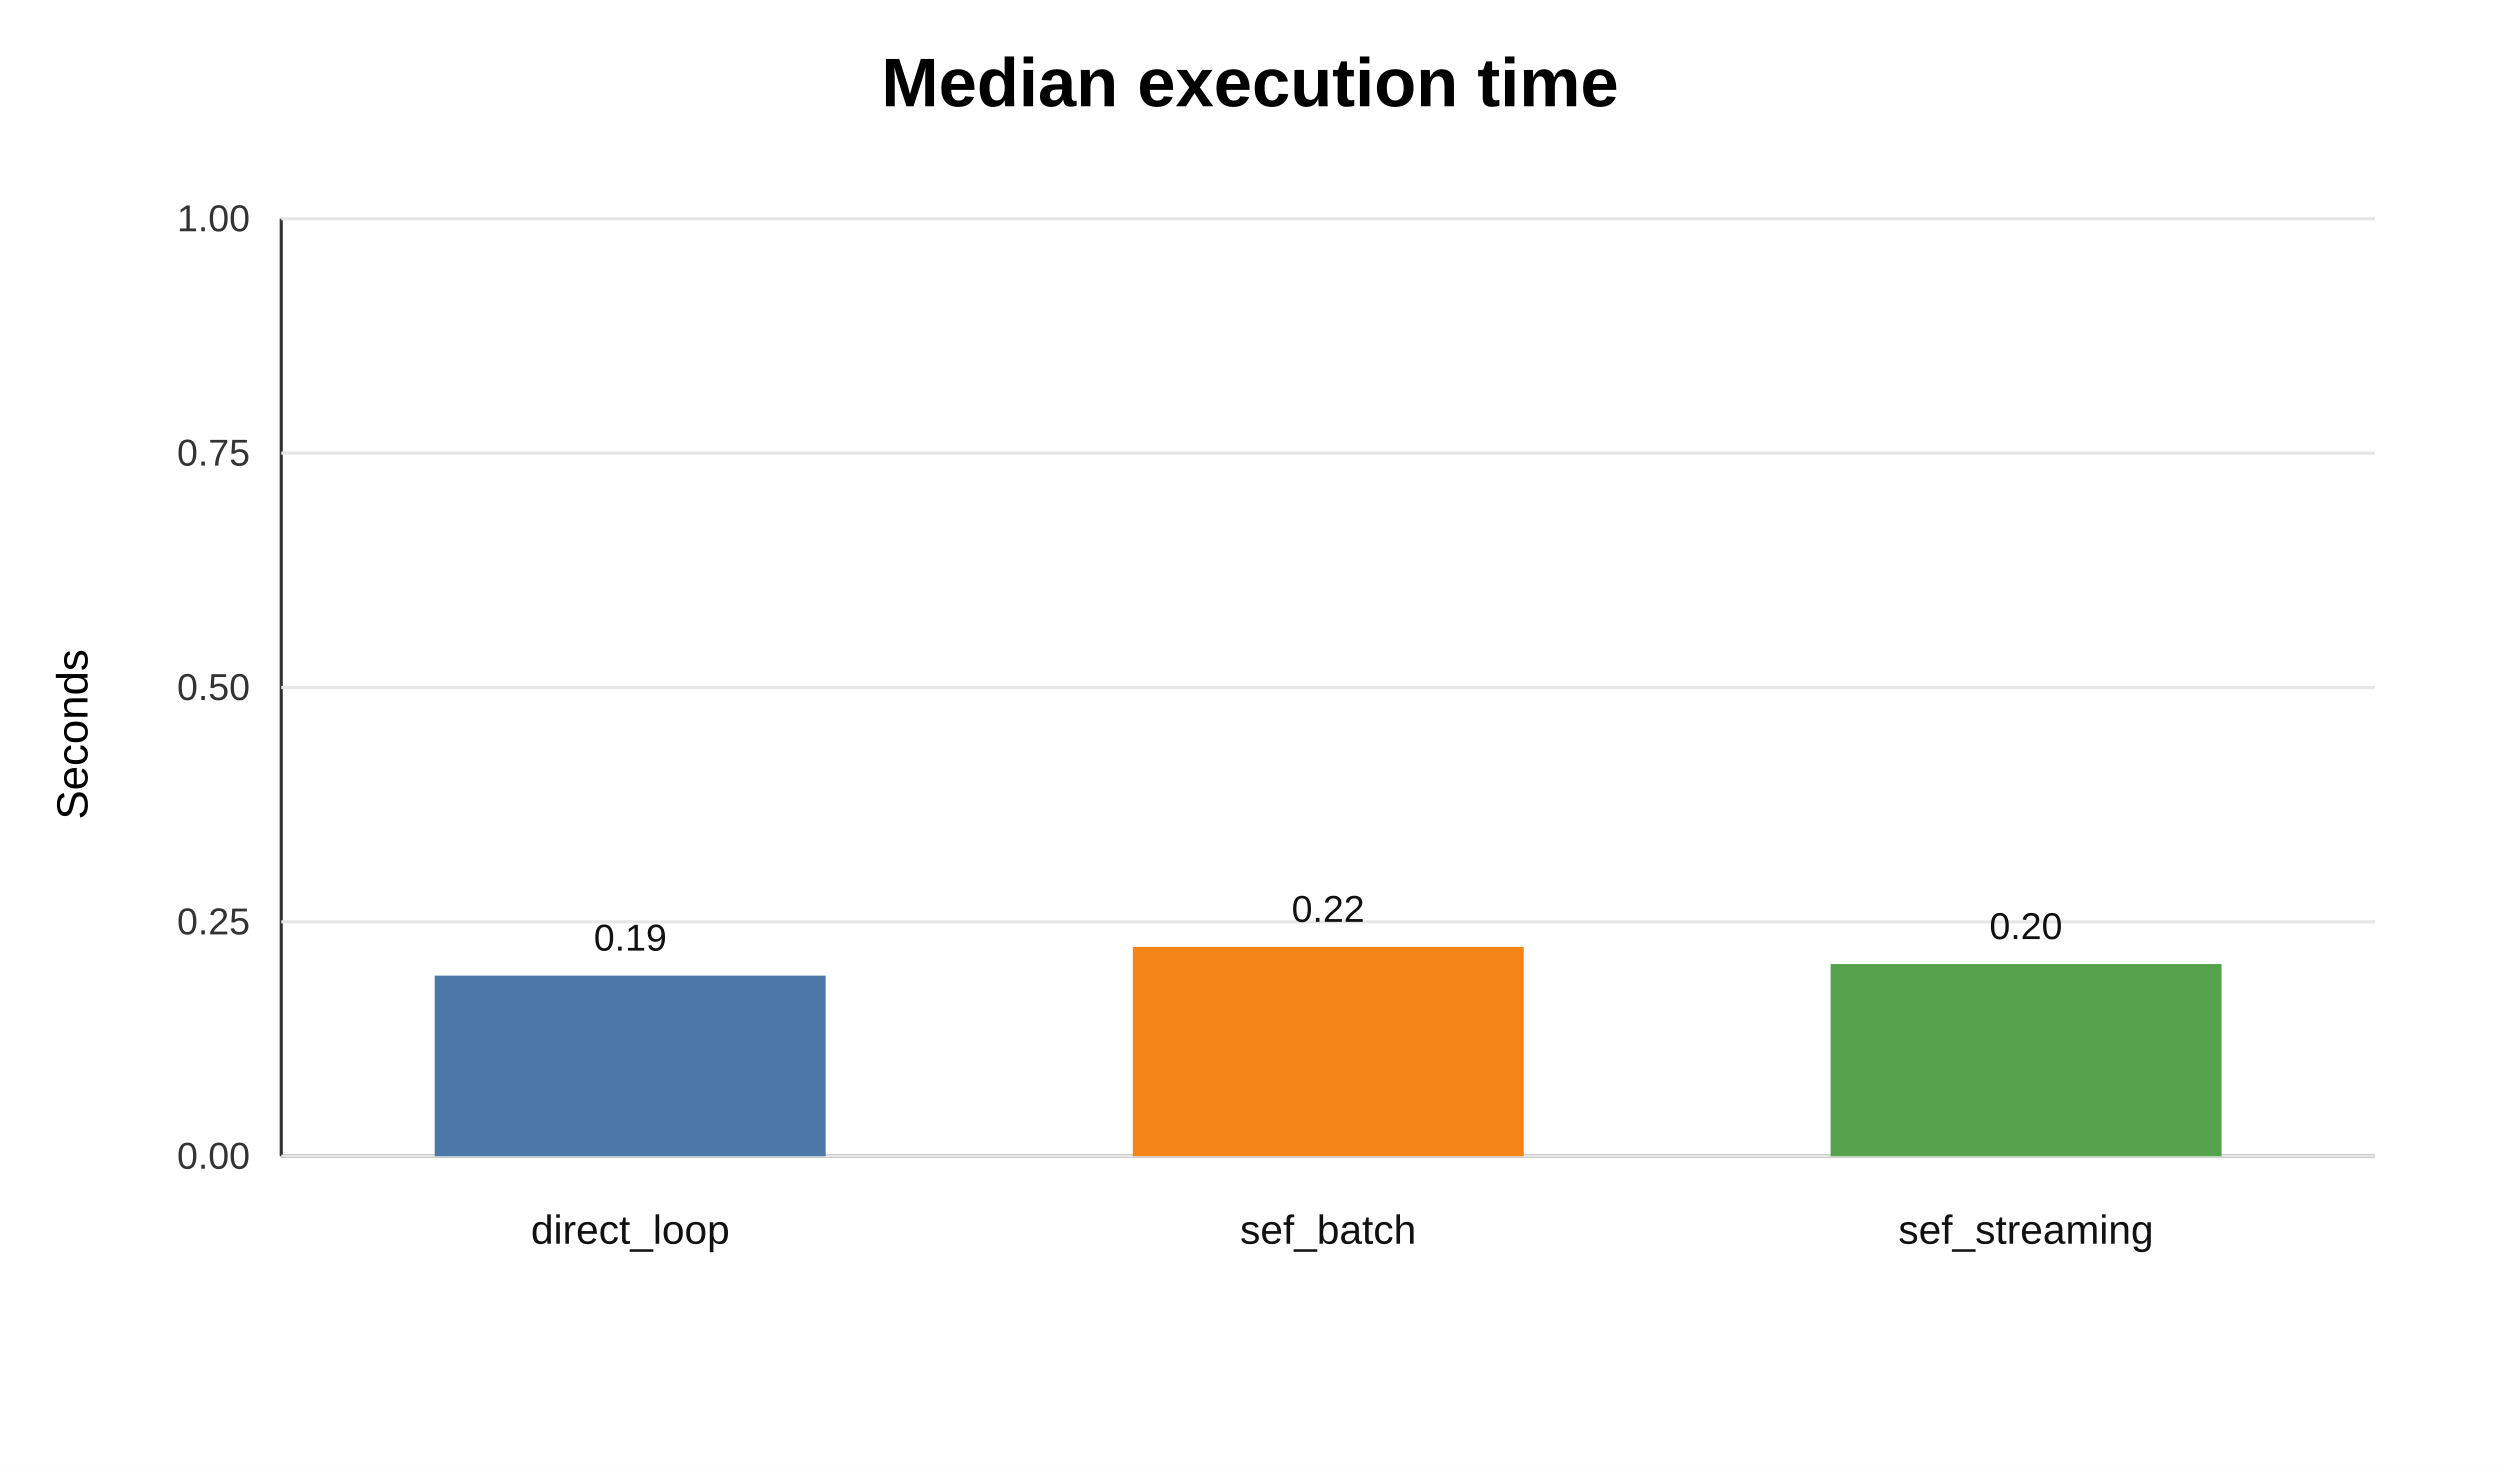
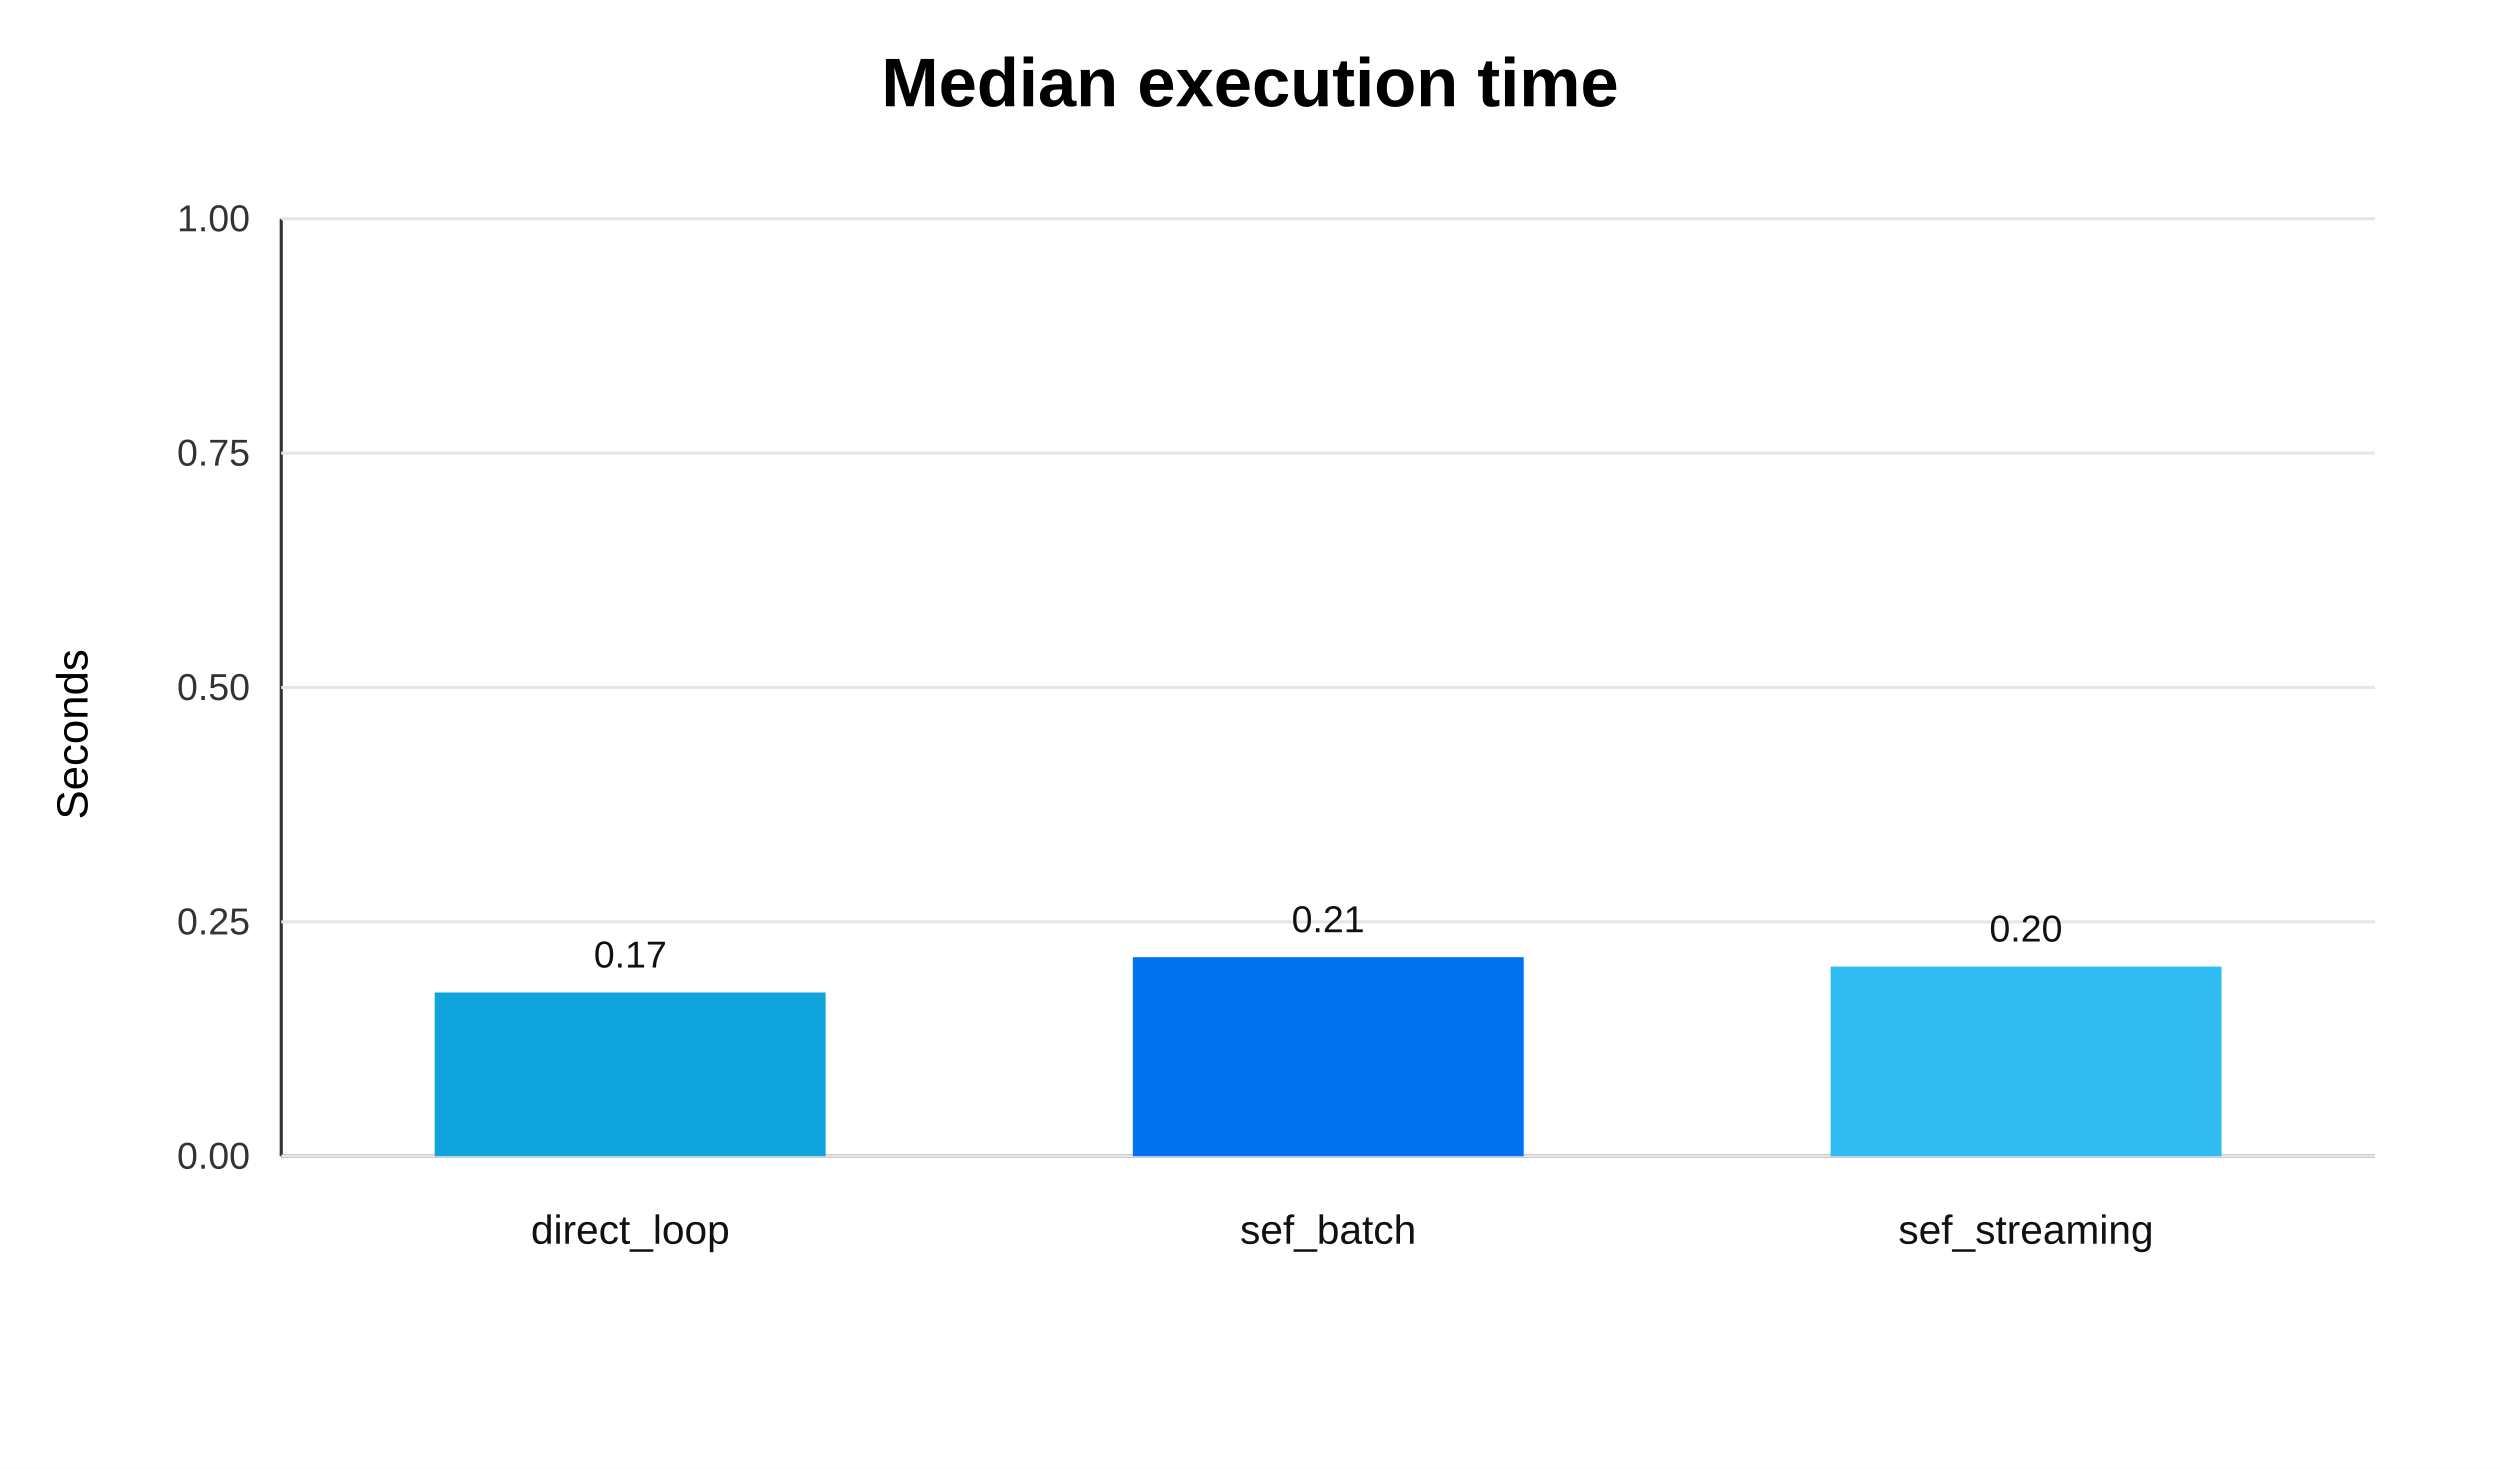
<svg xmlns="http://www.w3.org/2000/svg" width="800" height="470" viewBox="0 0 800 470">
  <rect width="100%" height="100%" fill="#ffffff" />
  <text x="400.0" y="34" text-anchor="middle" font-family="Arial" font-size="22" font-weight="700">Median execution time</text>
  <text x="28" y="235.0" transform="rotate(-90 28 235.0)" text-anchor="middle" font-family="Arial" font-size="14">Seconds</text>
  <line x1="90" y1="370" x2="760" y2="370" stroke="#333" stroke-width="1" />
  <line x1="90" y1="70" x2="90" y2="370" stroke="#333" stroke-width="1" />
  <line x1="90" y1="370.0" x2="760" y2="370.0" stroke="#e6e6e6" stroke-width="1" />
  <text x="80" y="374.0" text-anchor="end" font-family="Arial" font-size="12" fill="#333">0.00</text>
  <line x1="90" y1="295.0" x2="760" y2="295.0" stroke="#e6e6e6" stroke-width="1" />
  <text x="80" y="299.0" text-anchor="end" font-family="Arial" font-size="12" fill="#333">0.25</text>
  <line x1="90" y1="220.0" x2="760" y2="220.0" stroke="#e6e6e6" stroke-width="1" />
  <text x="80" y="224.0" text-anchor="end" font-family="Arial" font-size="12" fill="#333">0.50</text>
  <line x1="90" y1="145.0" x2="760" y2="145.0" stroke="#e6e6e6" stroke-width="1" />
  <text x="80" y="149.0" text-anchor="end" font-family="Arial" font-size="12" fill="#333">0.75</text>
  <line x1="90" y1="70.0" x2="760" y2="70.0" stroke="#e6e6e6" stroke-width="1" />
  <text x="80" y="74.0" text-anchor="end" font-family="Arial" font-size="12" fill="#333">1.00</text>
-   <rect x="139.1" y="312.2" width="125.1" height="57.8" fill="#4C78A8" />
-   <text x="201.7" y="304.2" text-anchor="middle" font-family="Arial" font-size="12" fill="#111">0.19</text>
+   <rect x="139.1" y="317.6" width="125.1" height="52.4" fill="#0FA4DB" />
+   <text x="201.7" y="309.6" text-anchor="middle" font-family="Arial" font-size="12" fill="#111">0.17</text>
  <text x="201.7" y="398.0" text-anchor="middle" font-family="Arial" font-size="13" fill="#111">direct_loop</text>
-   <rect x="362.5" y="303.0" width="125.1" height="67.0" fill="#F58518" />
-   <text x="425.0" y="295.0" text-anchor="middle" font-family="Arial" font-size="12" fill="#111">0.22</text>
+   <rect x="362.5" y="306.3" width="125.1" height="63.7" fill="#0173F1" />
+   <text x="425.0" y="298.3" text-anchor="middle" font-family="Arial" font-size="12" fill="#111">0.21</text>
  <text x="425.0" y="398.0" text-anchor="middle" font-family="Arial" font-size="13" fill="#111">sef_batch</text>
-   <rect x="585.8" y="308.5" width="125.1" height="61.5" fill="#54A24B" />
-   <text x="648.3" y="300.5" text-anchor="middle" font-family="Arial" font-size="12" fill="#111">0.20</text>
+   <rect x="585.8" y="309.3" width="125.1" height="60.7" fill="#31BDF1" />
+   <text x="648.3" y="301.3" text-anchor="middle" font-family="Arial" font-size="12" fill="#111">0.20</text>
  <text x="648.3" y="398.0" text-anchor="middle" font-family="Arial" font-size="13" fill="#111">sef_streaming</text>
</svg>
